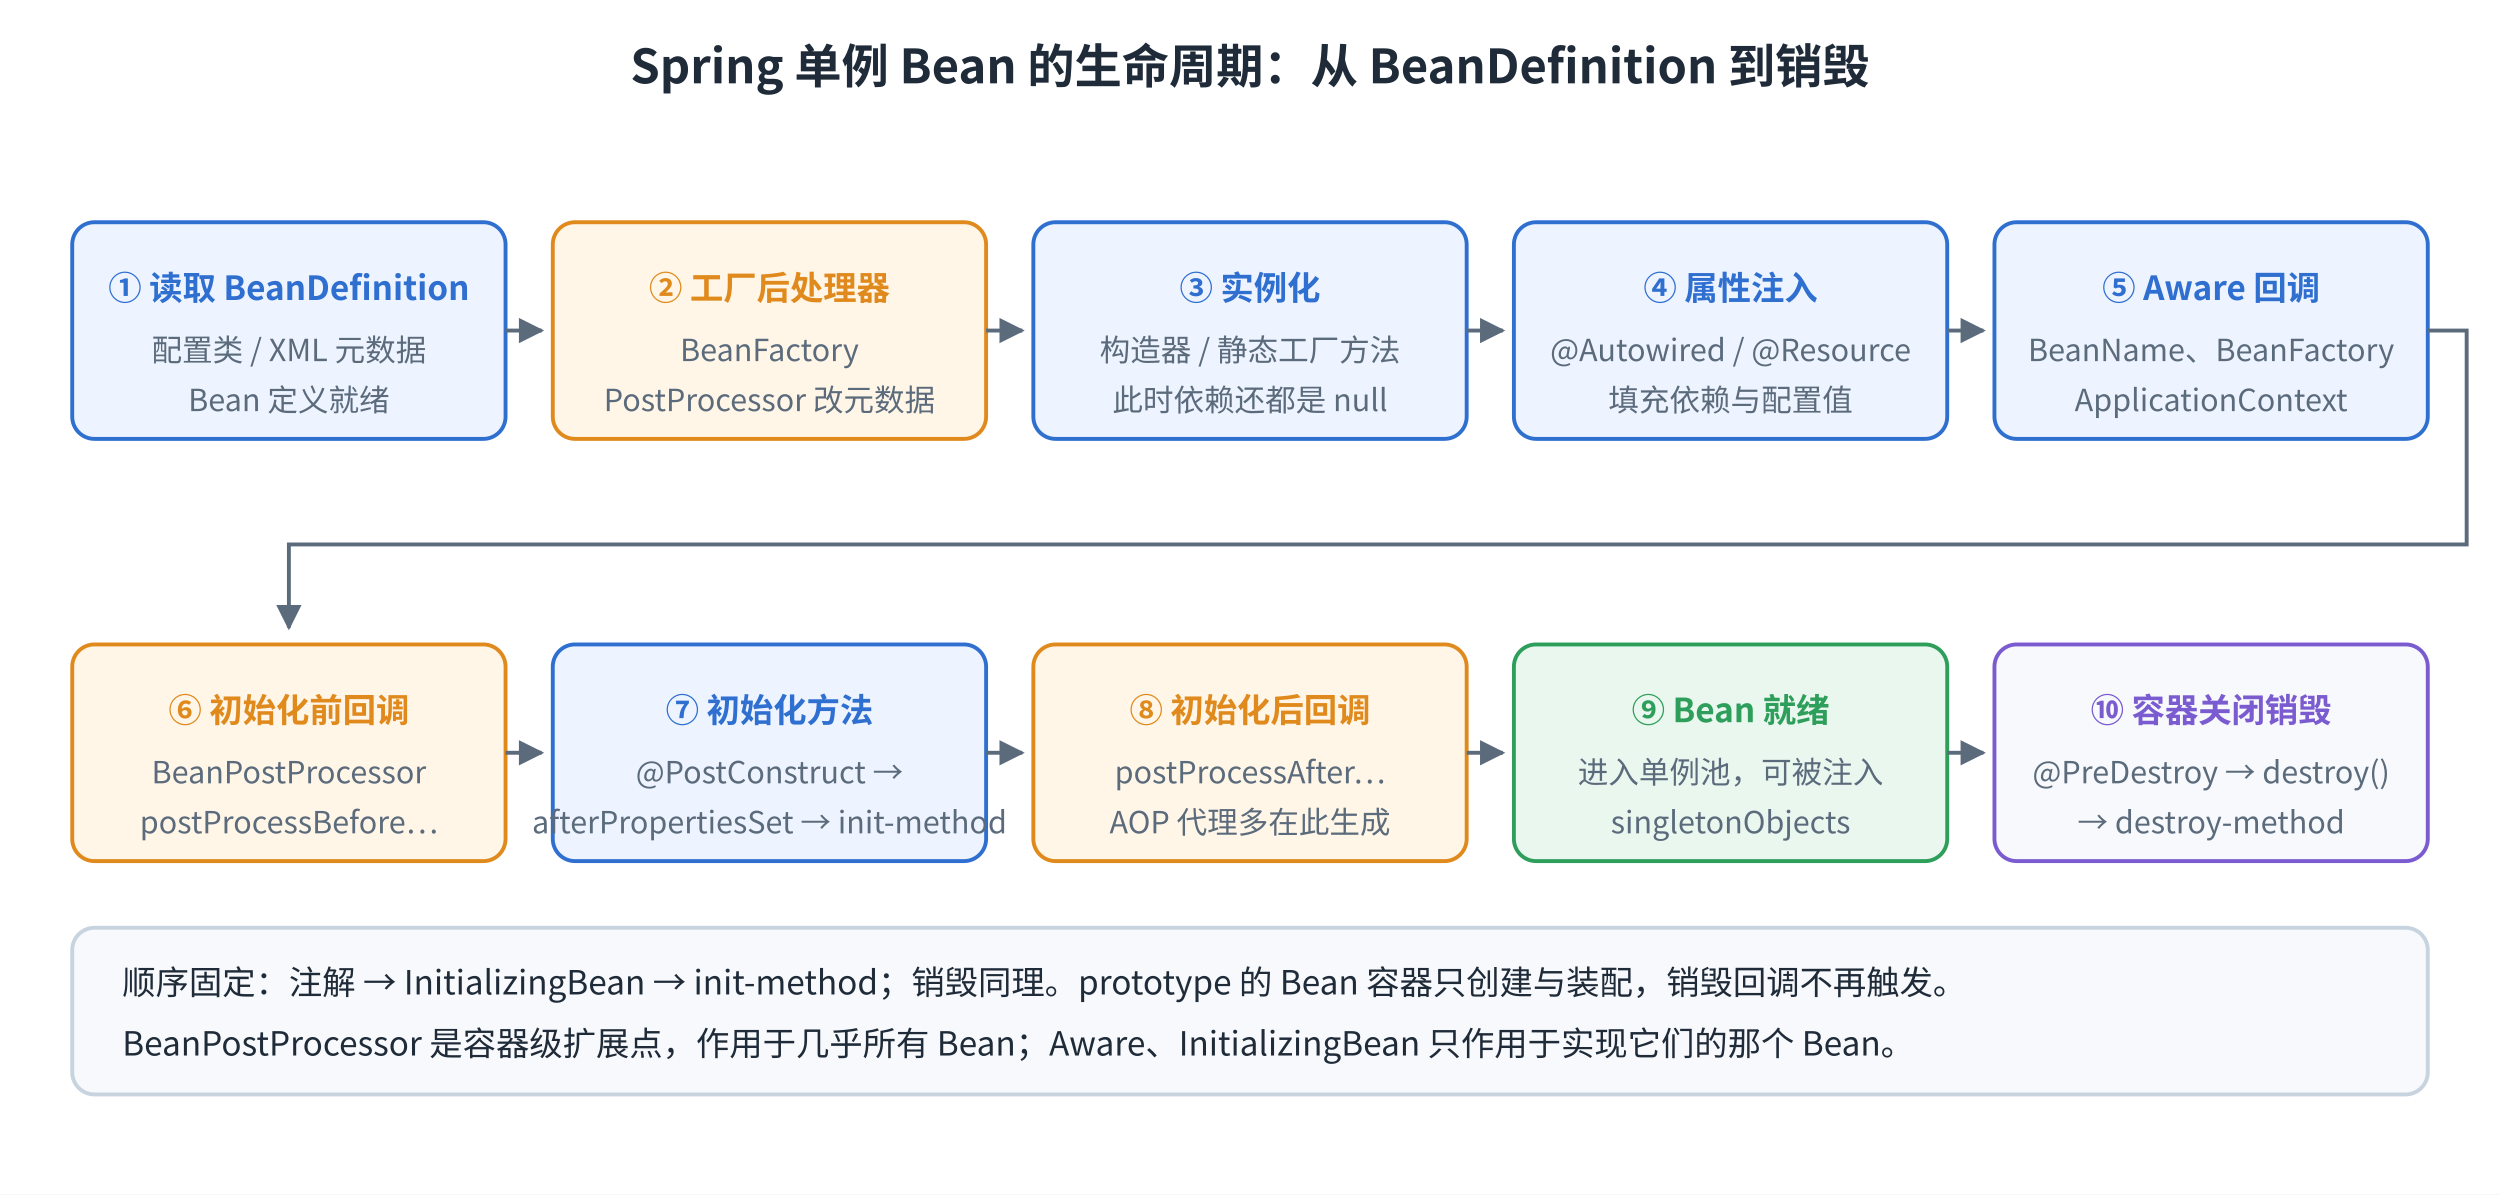
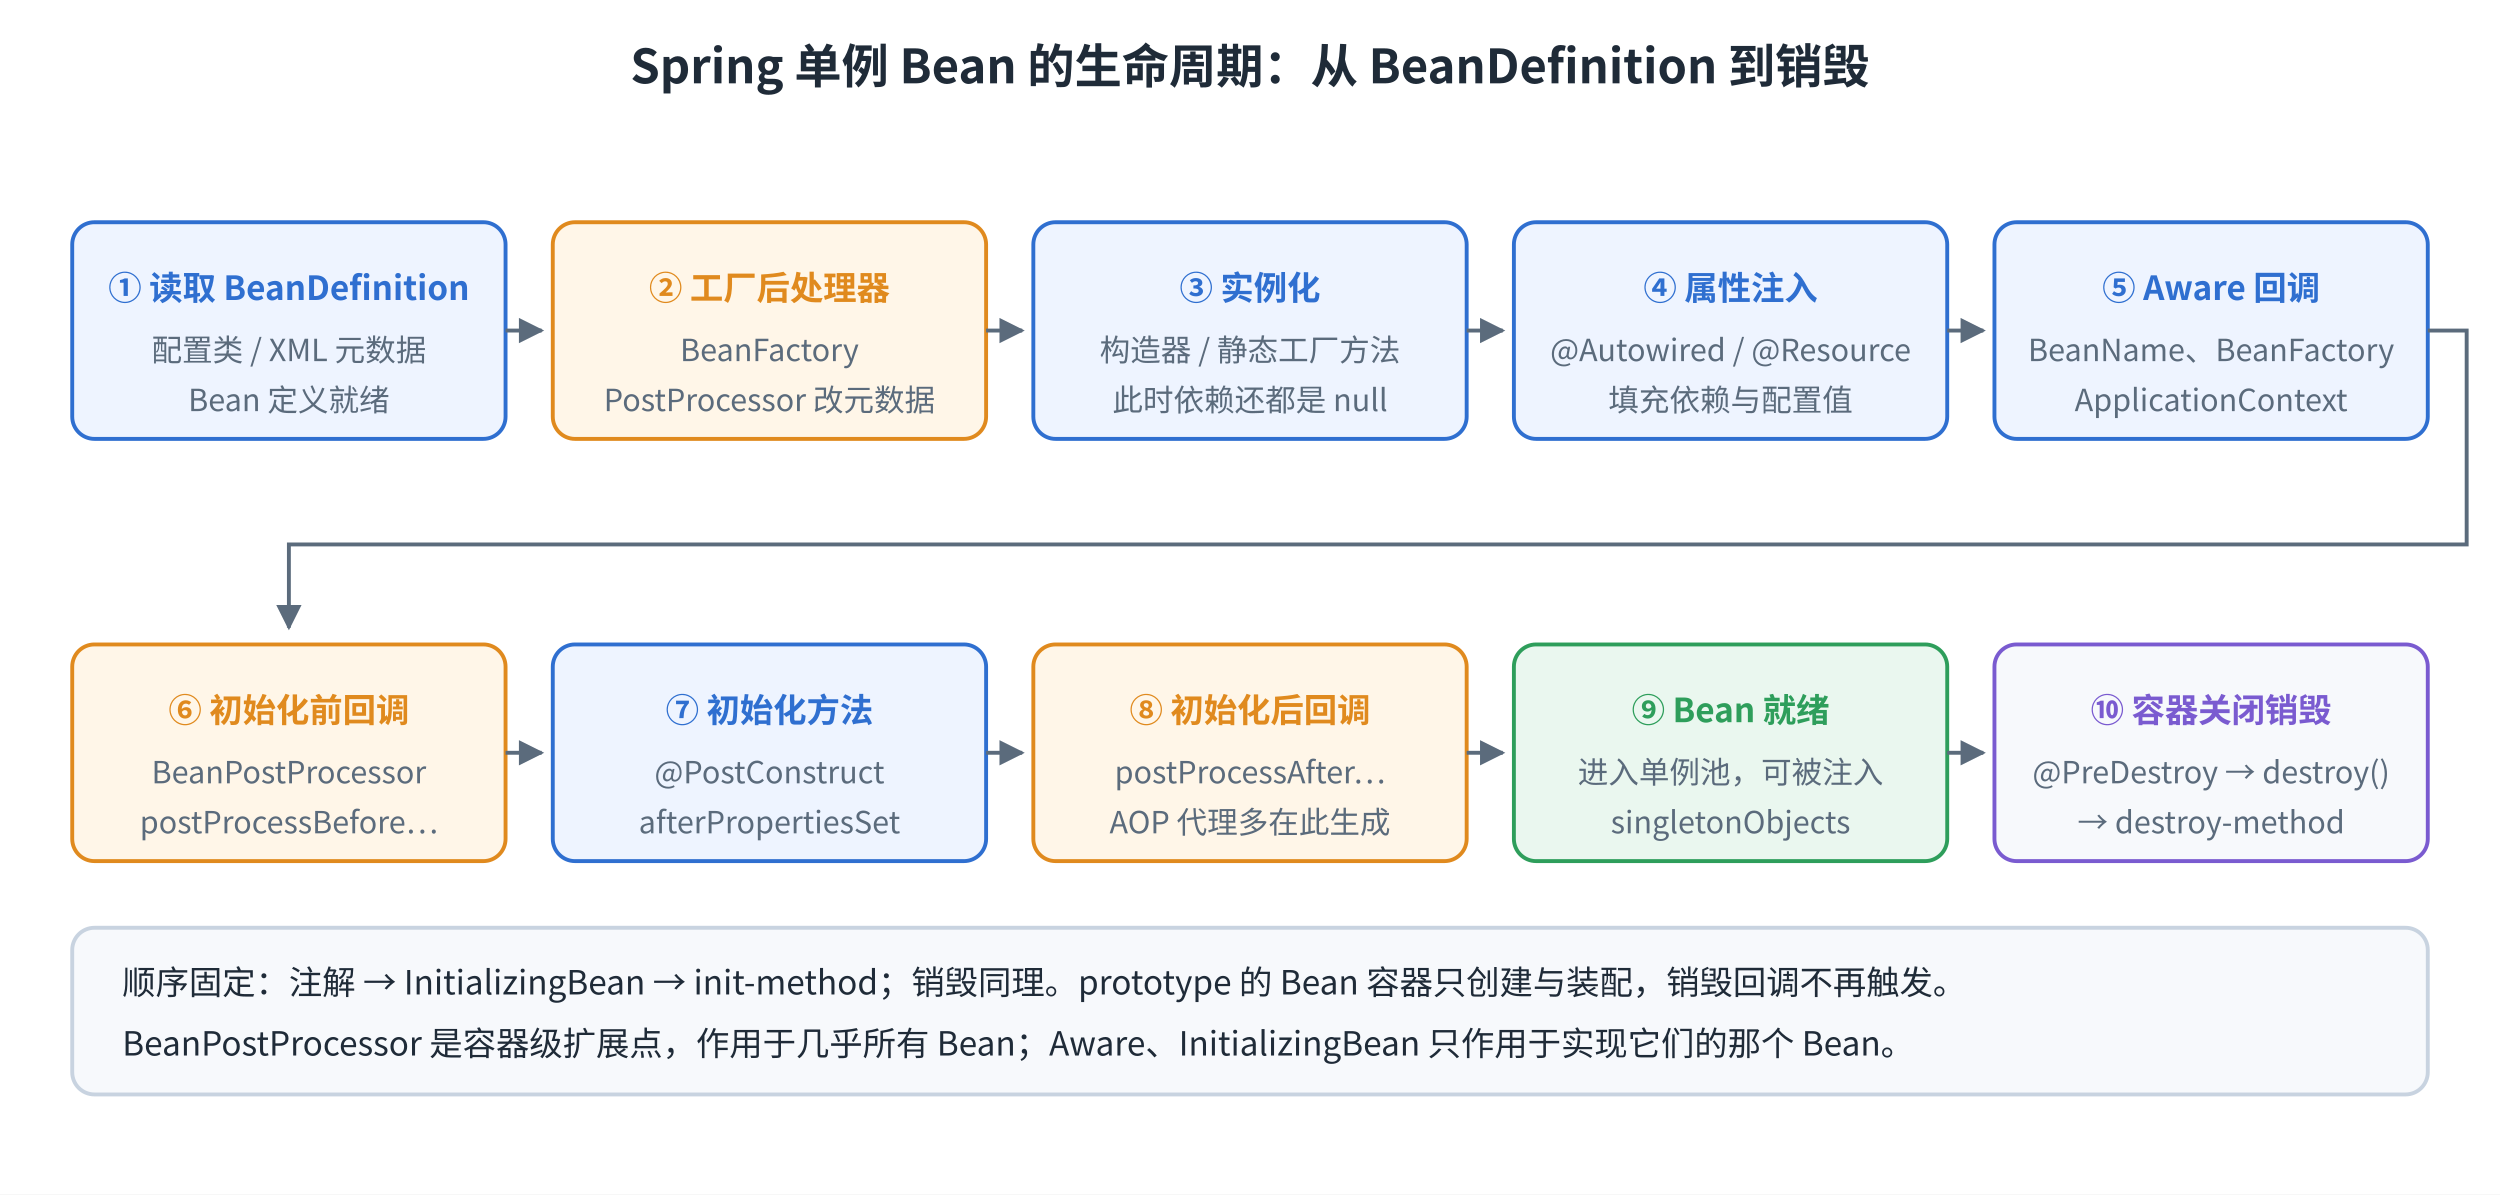
<svg xmlns="http://www.w3.org/2000/svg" width="900" height="430" viewBox="0 0 900 430" font-family="Source Han Sans SC, Noto Sans CJK SC, DejaVu Sans, sans-serif">
  <rect width="900" height="430" fill="#ffffff" />
  <defs>
    <marker id="ah" viewBox="0 0 10 10" refX="9" refY="5" markerWidth="6.5" markerHeight="6.5" orient="auto-start-reverse">
      <path d="M 0 0 L 10 5 L 0 10 z" fill="#5b6b7c" />
    </marker>
  </defs>
  <text x="450" y="30" text-anchor="middle" font-size="17" font-weight="700" fill="#1f2b38">Spring 单例 Bean 的生命周期：从 BeanDefinition 到销毁</text>
  <rect x="26" y="80" width="156" height="78" rx="8" fill="#eef4ff" stroke="#2f6fd0" stroke-width="1.4" />
  <text x="104" y="108" font-size="12" font-weight="700" fill="#2f6fd0" text-anchor="middle">① 读取 BeanDefinition</text>
  <text x="104" y="130" font-size="11" fill="#5b6b7c" text-anchor="middle">配置类 / XML 元数据</text>
  <text x="104" y="148" font-size="11" fill="#5b6b7c" text-anchor="middle">Bean 定义就绪</text>
  <rect x="199" y="80" width="156" height="78" rx="8" fill="#fff6e8" stroke="#e08a1e" stroke-width="1.4" />
  <text x="277" y="108" font-size="12" font-weight="700" fill="#e08a1e" text-anchor="middle">② 工厂后处理器</text>
  <text x="277" y="130" font-size="11" fill="#5b6b7c" text-anchor="middle">BeanFactory</text>
  <text x="277" y="148" font-size="11" fill="#5b6b7c" text-anchor="middle">PostProcessor 改元数据</text>
  <rect x="372" y="80" width="156" height="78" rx="8" fill="#eef4ff" stroke="#2f6fd0" stroke-width="1.4" />
  <text x="450" y="108" font-size="12" font-weight="700" fill="#2f6fd0" text-anchor="middle">③ 实例化</text>
  <text x="450" y="130" font-size="11" fill="#5b6b7c" text-anchor="middle">构造器 / 静态工厂方法</text>
  <text x="450" y="148" font-size="11" fill="#5b6b7c" text-anchor="middle">此时依赖还都是 null</text>
  <rect x="545" y="80" width="156" height="78" rx="8" fill="#eef4ff" stroke="#2f6fd0" stroke-width="1.4" />
  <text x="623" y="108" font-size="12" font-weight="700" fill="#2f6fd0" text-anchor="middle">④ 属性注入</text>
  <text x="623" y="130" font-size="11" fill="#5b6b7c" text-anchor="middle">@Autowired / @Resource</text>
  <text x="623" y="148" font-size="11" fill="#5b6b7c" text-anchor="middle">填充依赖与配置值</text>
  <rect x="718" y="80" width="156" height="78" rx="8" fill="#eef4ff" stroke="#2f6fd0" stroke-width="1.4" />
  <text x="796" y="108" font-size="12" font-weight="700" fill="#2f6fd0" text-anchor="middle">⑤ Aware 回调</text>
  <text x="796" y="130" font-size="11" fill="#5b6b7c" text-anchor="middle">BeanName、BeanFactory</text>
  <text x="796" y="148" font-size="11" fill="#5b6b7c" text-anchor="middle">ApplicationContext</text>
  <line x1="182" y1="119" x2="195" y2="119" stroke="#5b6b7c" stroke-width="1.4" marker-end="url(#ah)" />
  <line x1="355" y1="119" x2="368" y2="119" stroke="#5b6b7c" stroke-width="1.4" marker-end="url(#ah)" />
  <line x1="528" y1="119" x2="541" y2="119" stroke="#5b6b7c" stroke-width="1.4" marker-end="url(#ah)" />
  <line x1="701" y1="119" x2="714" y2="119" stroke="#5b6b7c" stroke-width="1.4" marker-end="url(#ah)" />
  <path d="M874 119 L888 119 L888 196 L104 196 L104 226" fill="none" stroke="#5b6b7c" stroke-width="1.4" marker-end="url(#ah)" />
  <rect x="26" y="232" width="156" height="78" rx="8" fill="#fff6e8" stroke="#e08a1e" stroke-width="1.4" />
  <text x="104" y="260" font-size="12" font-weight="700" fill="#e08a1e" text-anchor="middle">⑥ 初始化前回调</text>
  <text x="104" y="282" font-size="11" fill="#5b6b7c" text-anchor="middle">BeanPostProcessor</text>
  <text x="104" y="300" font-size="11" fill="#5b6b7c" text-anchor="middle">postProcessBefore…</text>
  <rect x="199" y="232" width="156" height="78" rx="8" fill="#eef4ff" stroke="#2f6fd0" stroke-width="1.4" />
  <text x="277" y="260" font-size="12" font-weight="700" fill="#2f6fd0" text-anchor="middle">⑦ 初始化方法</text>
-   <text x="277" y="282" font-size="11" fill="#5b6b7c" text-anchor="middle">@PostConstruct →</text>
-   <text x="277" y="300" font-size="11" fill="#5b6b7c" text-anchor="middle">afterPropertiesSet → init-method</text>
+   <text x="277" y="282" font-size="11" fill="#5b6b7c" text-anchor="middle">@PostConstruct</text>
+   <text x="277" y="300" font-size="11" fill="#5b6b7c" text-anchor="middle">afterPropertiesSet</text>
  <rect x="372" y="232" width="156" height="78" rx="8" fill="#fff6e8" stroke="#e08a1e" stroke-width="1.4" />
  <text x="450" y="260" font-size="12" font-weight="700" fill="#e08a1e" text-anchor="middle">⑧ 初始化后回调</text>
  <text x="450" y="282" font-size="11" fill="#5b6b7c" text-anchor="middle">postProcessAfter…</text>
  <text x="450" y="300" font-size="11" fill="#5b6b7c" text-anchor="middle">AOP 代理多在此生成</text>
  <rect x="545" y="232" width="156" height="78" rx="8" fill="#eaf7ef" stroke="#2e9e5b" stroke-width="1.4" />
  <text x="623" y="260" font-size="12" font-weight="700" fill="#2e9e5b" text-anchor="middle">⑨ Bean 就绪</text>
  <text x="623" y="282" font-size="11" fill="#5b6b7c" text-anchor="middle">进入单例池，可被注入</text>
  <text x="623" y="300" font-size="11" fill="#5b6b7c" text-anchor="middle">singletonObjects</text>
  <rect x="718" y="232" width="156" height="78" rx="8" fill="#f7f9fc" stroke="#7a5bd0" stroke-width="1.4" />
  <text x="796" y="260" font-size="12" font-weight="700" fill="#7a5bd0" text-anchor="middle">⑩ 容器关闭销毁</text>
  <text x="796" y="282" font-size="11" fill="#5b6b7c" text-anchor="middle">@PreDestroy → destroy()</text>
  <text x="796" y="300" font-size="11" fill="#5b6b7c" text-anchor="middle">→ destroy-method</text>
  <line x1="182" y1="271" x2="195" y2="271" stroke="#5b6b7c" stroke-width="1.4" marker-end="url(#ah)" />
  <line x1="355" y1="271" x2="368" y2="271" stroke="#5b6b7c" stroke-width="1.4" marker-end="url(#ah)" />
  <line x1="528" y1="271" x2="541" y2="271" stroke="#5b6b7c" stroke-width="1.4" marker-end="url(#ah)" />
  <line x1="701" y1="271" x2="714" y2="271" stroke="#5b6b7c" stroke-width="1.4" marker-end="url(#ah)" />
  <rect x="26" y="334" width="848" height="60" rx="8" fill="#f7f9fc" stroke="#c8d3e0" stroke-width="1.4" />
  <text x="44" y="358" font-size="12" fill="#1f2b38">顺序固定：注解 → InitializingBean → init-method；销毁同理。prototype 的 Bean 容器只创建与装配，销毁回调不再触发。</text>
  <text x="44" y="380" font-size="12" fill="#1f2b38">BeanPostProcessor 是容器级扩展点，作用于几乎所有 Bean；Aware、InitializingBean 只作用于实现它们的那个 Bean。</text>
</svg>
